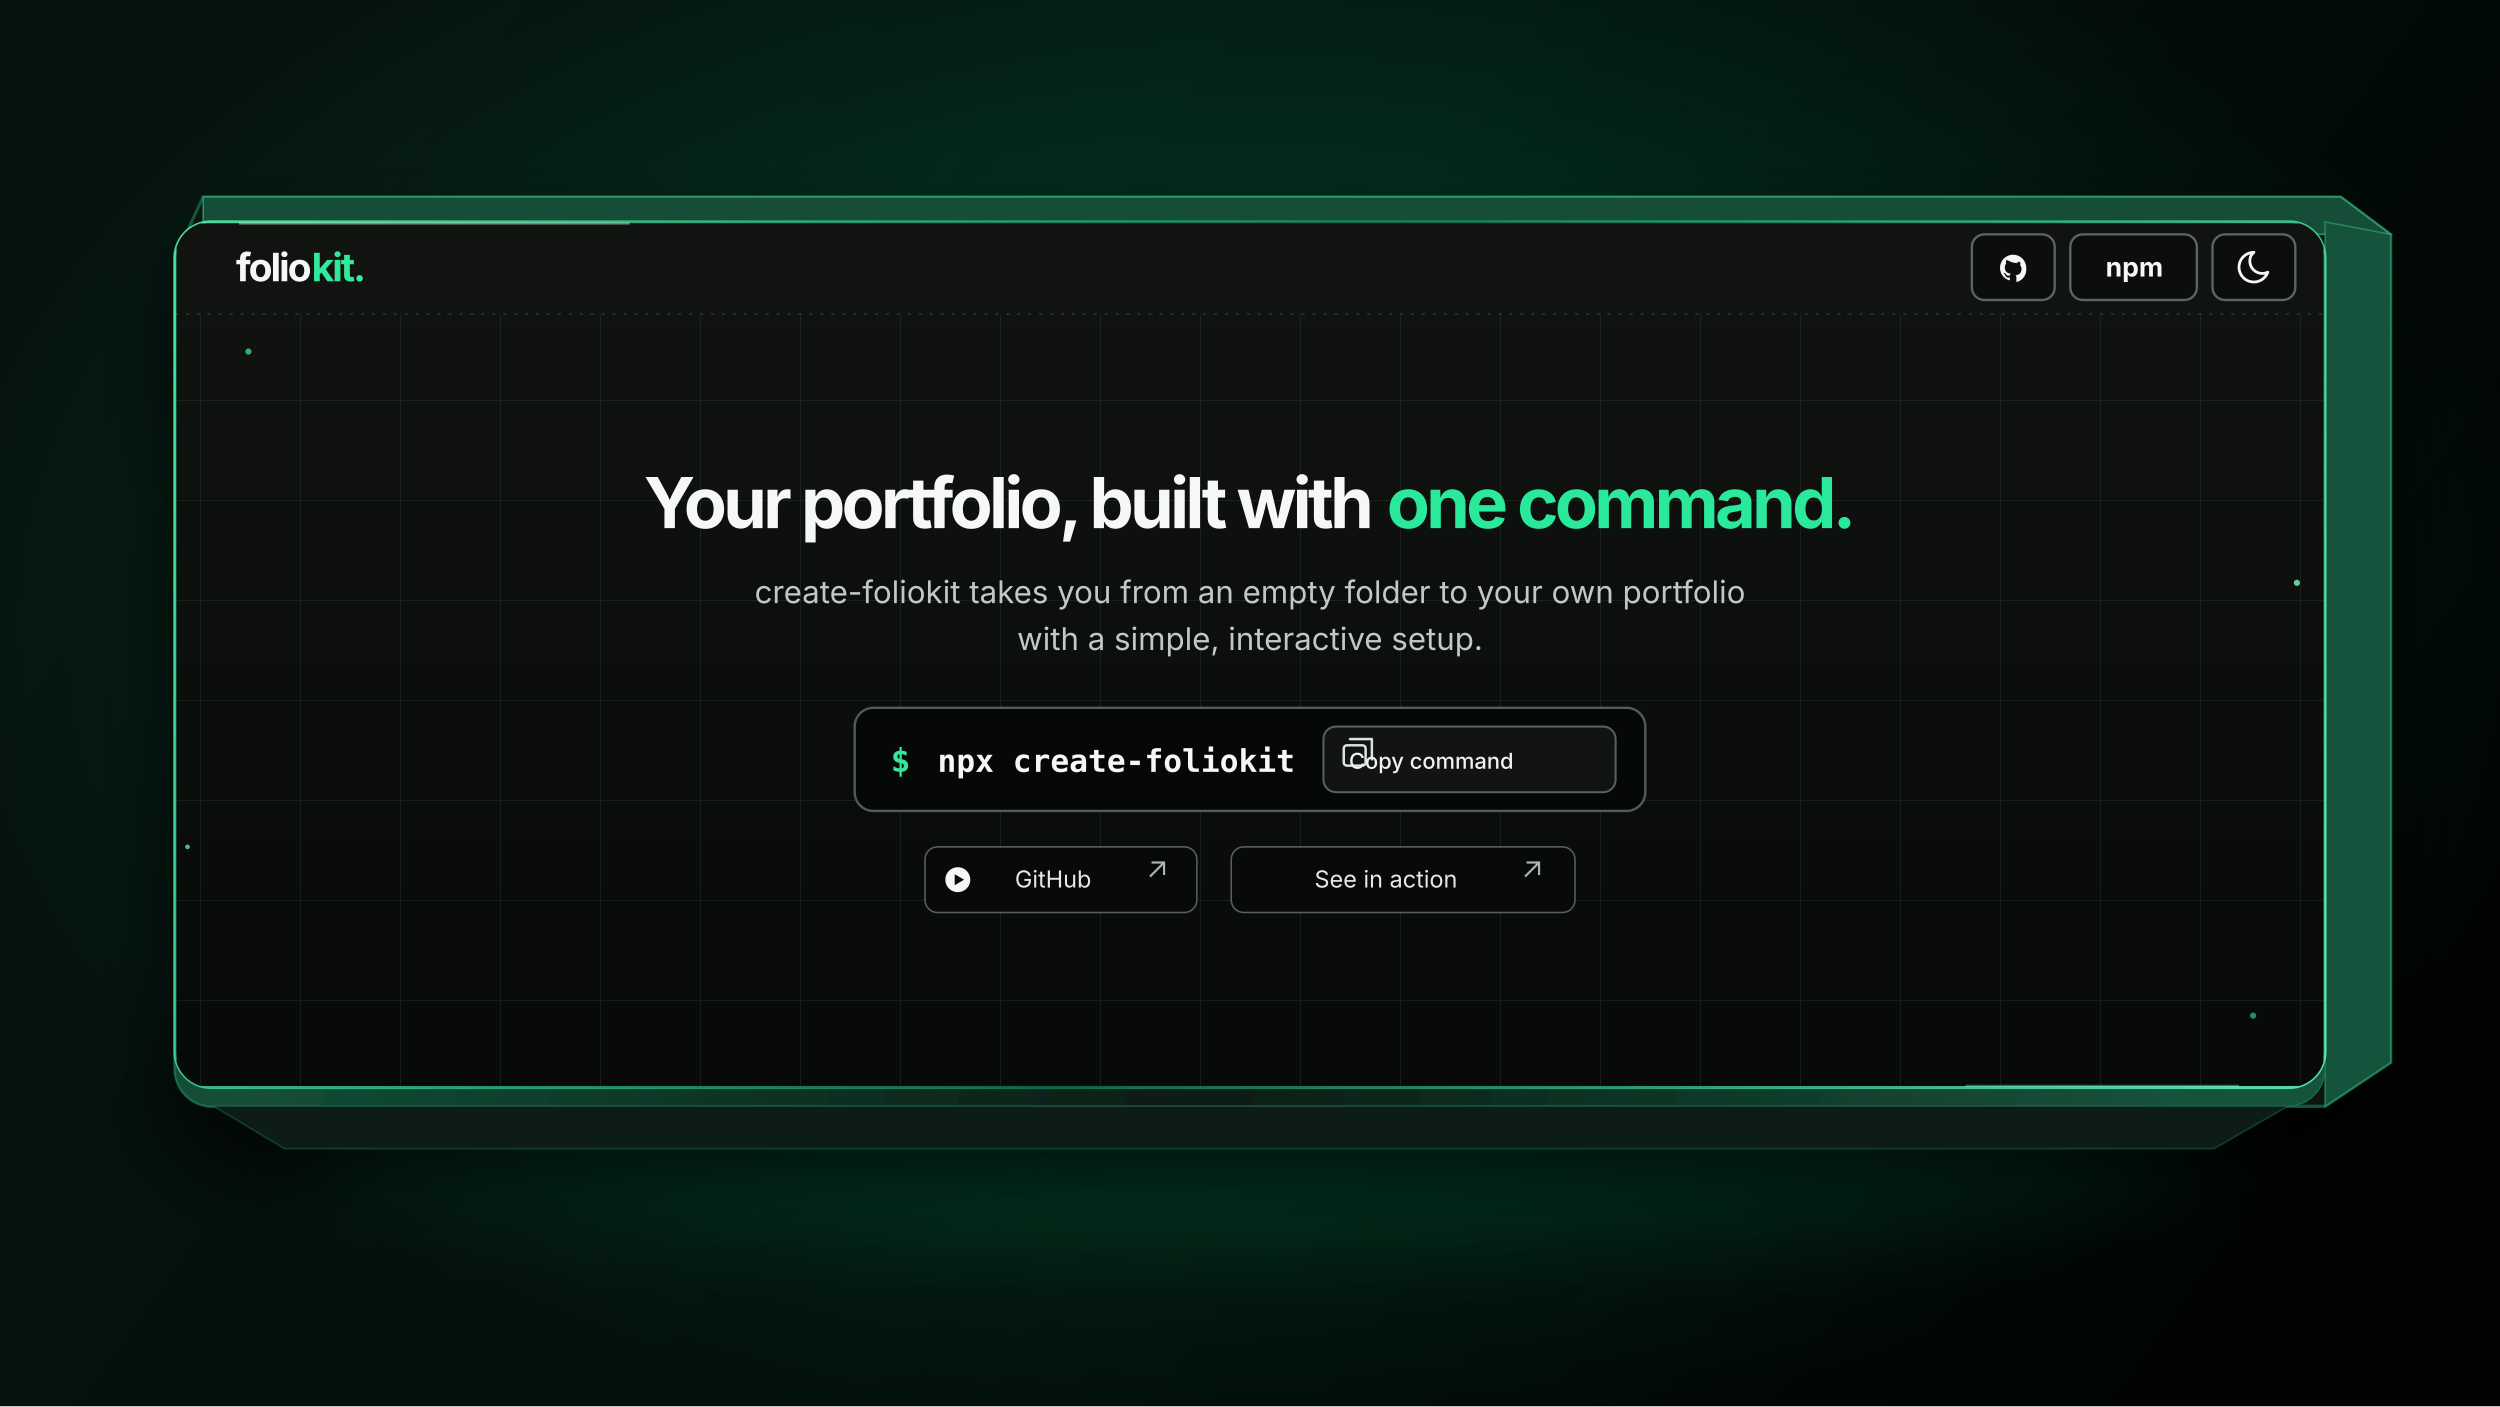
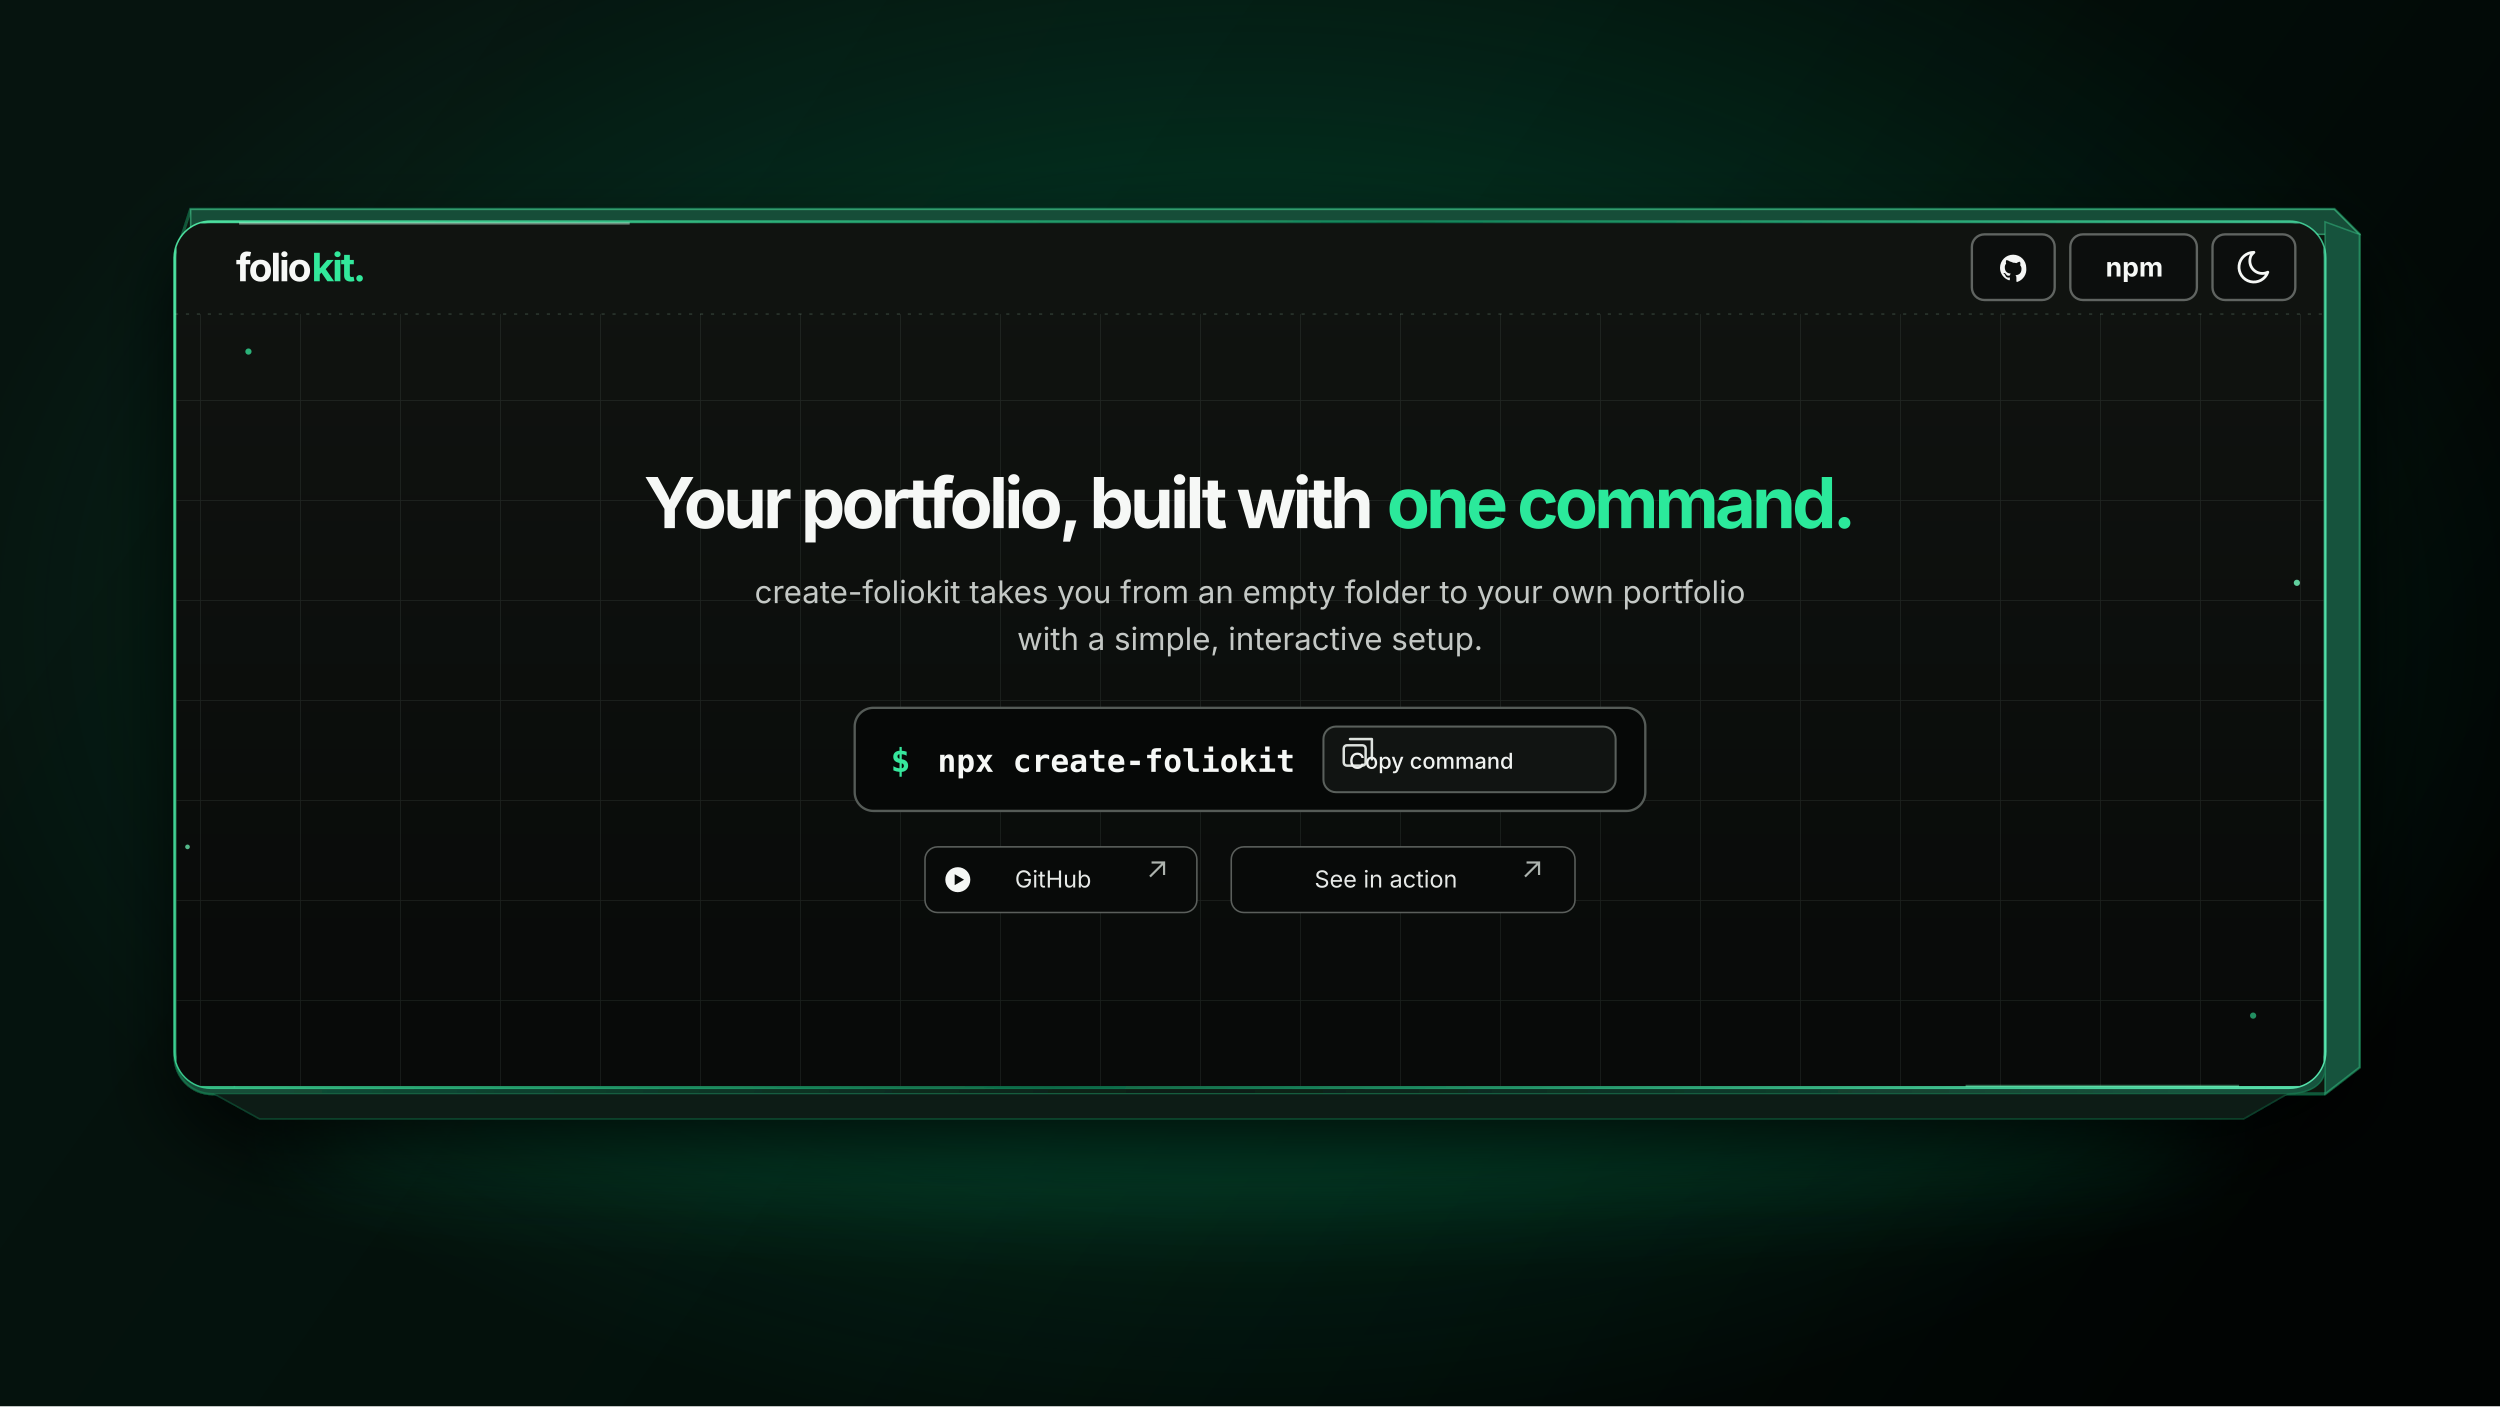
<svg xmlns="http://www.w3.org/2000/svg" width="1600" height="900" viewBox="0 0 1600 900" fill="none">
  <defs>
    <linearGradient id="bg" x1="190" y1="36" x2="1390" y2="888" gradientUnits="userSpaceOnUse">
      <stop stop-color="#06140F" />
      <stop offset=".52" stop-color="#03100B" />
      <stop offset="1" stop-color="#010403" />
    </linearGradient>
    <radialGradient id="aura" cx="0" cy="0" r="1" gradientTransform="matrix(0 528 -846 0 800 401)" gradientUnits="userSpaceOnUse">
      <stop stop-color="#00D98B" stop-opacity=".32" />
      <stop offset="1" stop-color="#00A86A" stop-opacity="0" />
    </radialGradient>
    <linearGradient id="edge" x1="128" y1="157" x2="1437" y2="697" gradientUnits="userSpaceOnUse">
      <stop stop-color="#58FFB6" stop-opacity=".83" />
      <stop offset=".5" stop-color="#19D68D" stop-opacity=".43" />
      <stop offset="1" stop-color="#62FFC2" stop-opacity=".82" />
    </linearGradient>
    <linearGradient id="side" x1="180" y1="693" x2="1390" y2="760" gradientUnits="userSpaceOnUse">
      <stop stop-color="#124D37" />
      <stop offset=".48" stop-color="#071C14" />
      <stop offset="1" stop-color="#17523D" />
    </linearGradient>
    <linearGradient id="screen" x1="800" y1="181" x2="800" y2="669" gradientUnits="userSpaceOnUse">
      <stop stop-color="#101310" />
      <stop offset="1" stop-color="#080A09" />
    </linearGradient>
    <pattern id="grid" width="64" height="64" patternUnits="userSpaceOnUse">
      <path d="M64 0H0V64" stroke="#D7F8E7" stroke-opacity=".095" stroke-width="1" />
    </pattern>
    <filter id="shadow" x="-20%" y="-30%" width="140%" height="180%">
-       <feGaussianBlur in="SourceAlpha" stdDeviation="27" />
-       <feOffset dy="31" />
+       <feGaussianBlur in="SourceAlpha" stdDeviation="24" />
+       <feOffset dy="23" />
      <feComponentTransfer>
        <feFuncA type="linear" slope=".76" />
      </feComponentTransfer>
      <feMerge>
        <feMergeNode />
        <feMergeNode in="SourceGraphic" />
      </feMerge>
    </filter>
    <filter id="glow" x="-80%" y="-80%" width="260%" height="260%">
      <feGaussianBlur stdDeviation="29" />
    </filter>
    <clipPath id="clip">
      <rect x="112" y="142" width="1376" height="554" rx="23" />
    </clipPath>
  </defs>
  <rect width="1600" height="900" fill="url(#bg)" />
  <rect width="1600" height="900" fill="url(#aura)" />
-   <ellipse cx="800" cy="731" rx="615" ry="42" fill="#00E890" fill-opacity=".25" filter="url(#glow)" />
+   <ellipse cx="800" cy="723" rx="615" ry="38" fill="#00E890" fill-opacity=".22" filter="url(#glow)" />
  <g filter="url(#shadow)">
-     <path d="M130 126H1498L1530 150V680L1488 708H136C122.745 708 112 697.255 112 684V165L130 126Z" fill="#07150F" stroke="#1A704A" stroke-opacity=".72" stroke-width="2" />
-     <path d="M130 126H1498L1530 150H164L130 165V126Z" fill="#174E38" stroke="#48D99A" stroke-opacity=".55" />
-     <path d="M1488 142L1530 150V680L1488 708V142Z" fill="url(#side)" stroke="#39C98A" stroke-opacity=".45" />
-     <path d="M112 634H1488V684C1488 697.255 1477.25 708 1464 708H136C122.745 708 112 697.255 112 684V634Z" fill="url(#side)" stroke="#16774F" stroke-opacity=".8" />
-     <path d="M137 708H1464L1417 735H182L137 708Z" fill="#081C13" stroke="#1A6445" stroke-opacity=".48" />
+     <path d="M122 134H1494L1510 150V683L1488 700H136C122.745 700 112 689.255 112 676V165L122 134Z" fill="#07150F" stroke="#1A704A" stroke-opacity=".72" stroke-width="2" />
+     <path d="M122 134H1494L1510 150H148L122 165V134Z" fill="#174E38" stroke="#48D99A" stroke-opacity=".55" />
+     <path d="M1488 142L1510 150V683L1488 700V142Z" fill="url(#side)" stroke="#39C98A" stroke-opacity=".45" />
+     <path d="M112 634H1488V684C1488 693.255 1479.25 700 1464 700H136C122.745 700 112 689.255 112 676V634Z" fill="url(#side)" stroke="#16774F" stroke-opacity=".8" />
+     <path d="M137 700H1464L1436 716H166L137 700Z" fill="#081C13" stroke="#1A6445" stroke-opacity=".48" />
    <rect x="112" y="142" width="1376" height="554" rx="23" fill="#080A09" stroke="url(#edge)" stroke-width="2" />
  </g>
  <g clip-path="url(#clip)">
    <rect x="113" y="143" width="1374" height="552" fill="url(#screen)" />
    <rect x="113" y="201" width="1374" height="494" fill="url(#grid)" />
    <path d="M112 201H1488" stroke="#C7F9DA" stroke-opacity=".15" stroke-dasharray="2 5" />
-     <path d="M150 695V735M1450 695V735" stroke="#34D99A" stroke-opacity=".36" />
+     <path d="M150 695V716M1450 695V716" stroke="#34D99A" stroke-opacity=".36" />
    <text x="151" y="180" fill="#F6F8F6" font-family="Inter,Arial,sans-serif" font-size="25" font-weight="700" letter-spacing="-1.3">folio<tspan fill="#32E89B">kit.</tspan>
    </text>
    <rect x="1262" y="150" width="53" height="42" rx="8" fill="#0C0E0D" stroke="#606461" stroke-width="1.5" />
    <path d="M8 0C3.58 0 0 3.58 0 8c0 3.54 2.29 6.53 5.47 7.59.4.07.55-.17.55-.38v-1.33c-2.23.49-2.7-1.08-2.7-1.08-.36-.92-.89-1.17-.89-1.17-.73-.5.06-.49.06-.49.8.06 1.22.82 1.22.82.72 1.22 1.88.87 2.34.66.07-.52.28-.87.51-1.07-1.78-.2-3.64-.89-3.64-3.95 0-.87.31-1.59.82-2.15-.08-.2-.36-1.02.08-2.12 0 0 .67-.21 2.2.82A7.65 7.65 0 0 1 8 4.88c.68 0 1.36.09 2 .27 1.53-1.03 2.2-.82 2.2-.82.44 1.1.16 1.92.08 2.12.51.56.82 1.28.82 2.15 0 3.07-1.87 3.75-3.65 3.95.29.25.54.73.54 1.48v2.19c0 .21.15.46.55.38A8.01 8.01 0 0 0 16 8c0-4.42-3.58-8-8-8Z" fill="#F5F6F5" transform="translate(1280 163) scale(1.05)" />
    <rect x="1325" y="150" width="81" height="42" rx="8" fill="#0C0E0D" stroke="#606461" stroke-width="1.5" />
    <text x="1366" y="177" text-anchor="middle" fill="#F6F8F6" font-family="Inter,Arial,sans-serif" font-size="17" font-weight="650">npm</text>
    <rect x="1416" y="150" width="53" height="42" rx="8" fill="#0C0E0D" stroke="#606461" stroke-width="1.5" />
    <path d="M1442.5 161.5a9.5 9.5 0 1 0 8.9 12.7 8 8 0 0 1-10.7-10.7c.6-.8 1.1-1.4 1.8-2Z" stroke="#F6F8F6" stroke-width="1.8" stroke-linecap="round" stroke-linejoin="round" />
    <text x="800" y="338" text-anchor="middle" fill="#F6F8F6" font-family="Inter,Arial,sans-serif" font-size="45" font-weight="720" letter-spacing="-2.4">Your portfolio, built with <tspan fill="#2BE99B">one command.</tspan>
    </text>
    <text x="800" y="386" text-anchor="middle" fill="#C4C8C5" font-family="Inter,Arial,sans-serif" font-size="20" font-weight="400">create-foliokit takes you from an empty folder to your own portfolio</text>
    <text x="800" y="416" text-anchor="middle" fill="#C4C8C5" font-family="Inter,Arial,sans-serif" font-size="20" font-weight="400">with a simple, interactive setup.</text>
    <rect x="547" y="453" width="506" height="66" rx="12" fill="#060807" stroke="#555B57" stroke-width="1.5" />
    <text x="570" y="494" fill="#36E69C" font-family="'JetBrains Mono',Consolas,monospace" font-size="21" font-weight="600">$</text>
    <text x="600" y="494" fill="#F6F8F6" font-family="'JetBrains Mono',Consolas,monospace" font-size="20" font-weight="600">npx create-foliokit</text>
    <rect x="847" y="465" width="187" height="42" rx="8" fill="#111412" stroke="#5A605C" stroke-width="1.3" />
    <rect x="860" y="477" width="14" height="13" rx="2" stroke="#DDE2DE" stroke-width="1.6" />
    <path d="M864 473h14v13" stroke="#DDE2DE" stroke-width="1.6" stroke-linecap="round" stroke-linejoin="round" />
    <text x="916" y="492" text-anchor="middle" fill="#F0F2F0" font-family="Inter,Arial,sans-serif" font-size="14" font-weight="550">Copy command</text>
    <rect x="592" y="542" width="174" height="42" rx="8" fill="#080A09" stroke="#646965" stroke-opacity=".9" />
    <circle cx="613" cy="563" r="8" fill="#F5F7F5" />
    <path d="M611 559.5v7l6-3.5-6-3.5Z" fill="#080A09" />
    <text x="674" y="568" text-anchor="middle" fill="#E6E9E7" font-family="Inter,Arial,sans-serif" font-size="15">GitHub</text>
    <path d="M737 552h8v8M745 552l-9 9" stroke="#ADB3AE" stroke-width="1.4" />
    <rect x="788" y="542" width="220" height="42" rx="8" fill="#080A09" stroke="#646965" stroke-opacity=".9" />
    <text x="887" y="568" text-anchor="middle" fill="#E6E9E7" font-family="Inter,Arial,sans-serif" font-size="15">See in action</text>
    <path d="M977 552h8v8M985 552l-9 9" stroke="#ADB3AE" stroke-width="1.4" />
    <circle cx="159" cy="225" r="2" fill="#35E69C" fill-opacity=".75" />
    <circle cx="1442" cy="650" r="2" fill="#35E69C" fill-opacity=".6" />
  </g>
  <path d="M153 143H403" stroke="#D2FFE7" stroke-opacity=".45" stroke-width="1.5" />
  <path d="M1258 695H1433" stroke="#76FFC2" stroke-opacity=".4" stroke-width="1.5" />
  <circle cx="1470" cy="373" r="2" fill="#74FFC0" fill-opacity=".8" />
  <circle cx="120" cy="542" r="1.5" fill="#74FFC0" fill-opacity=".7" />
</svg>
